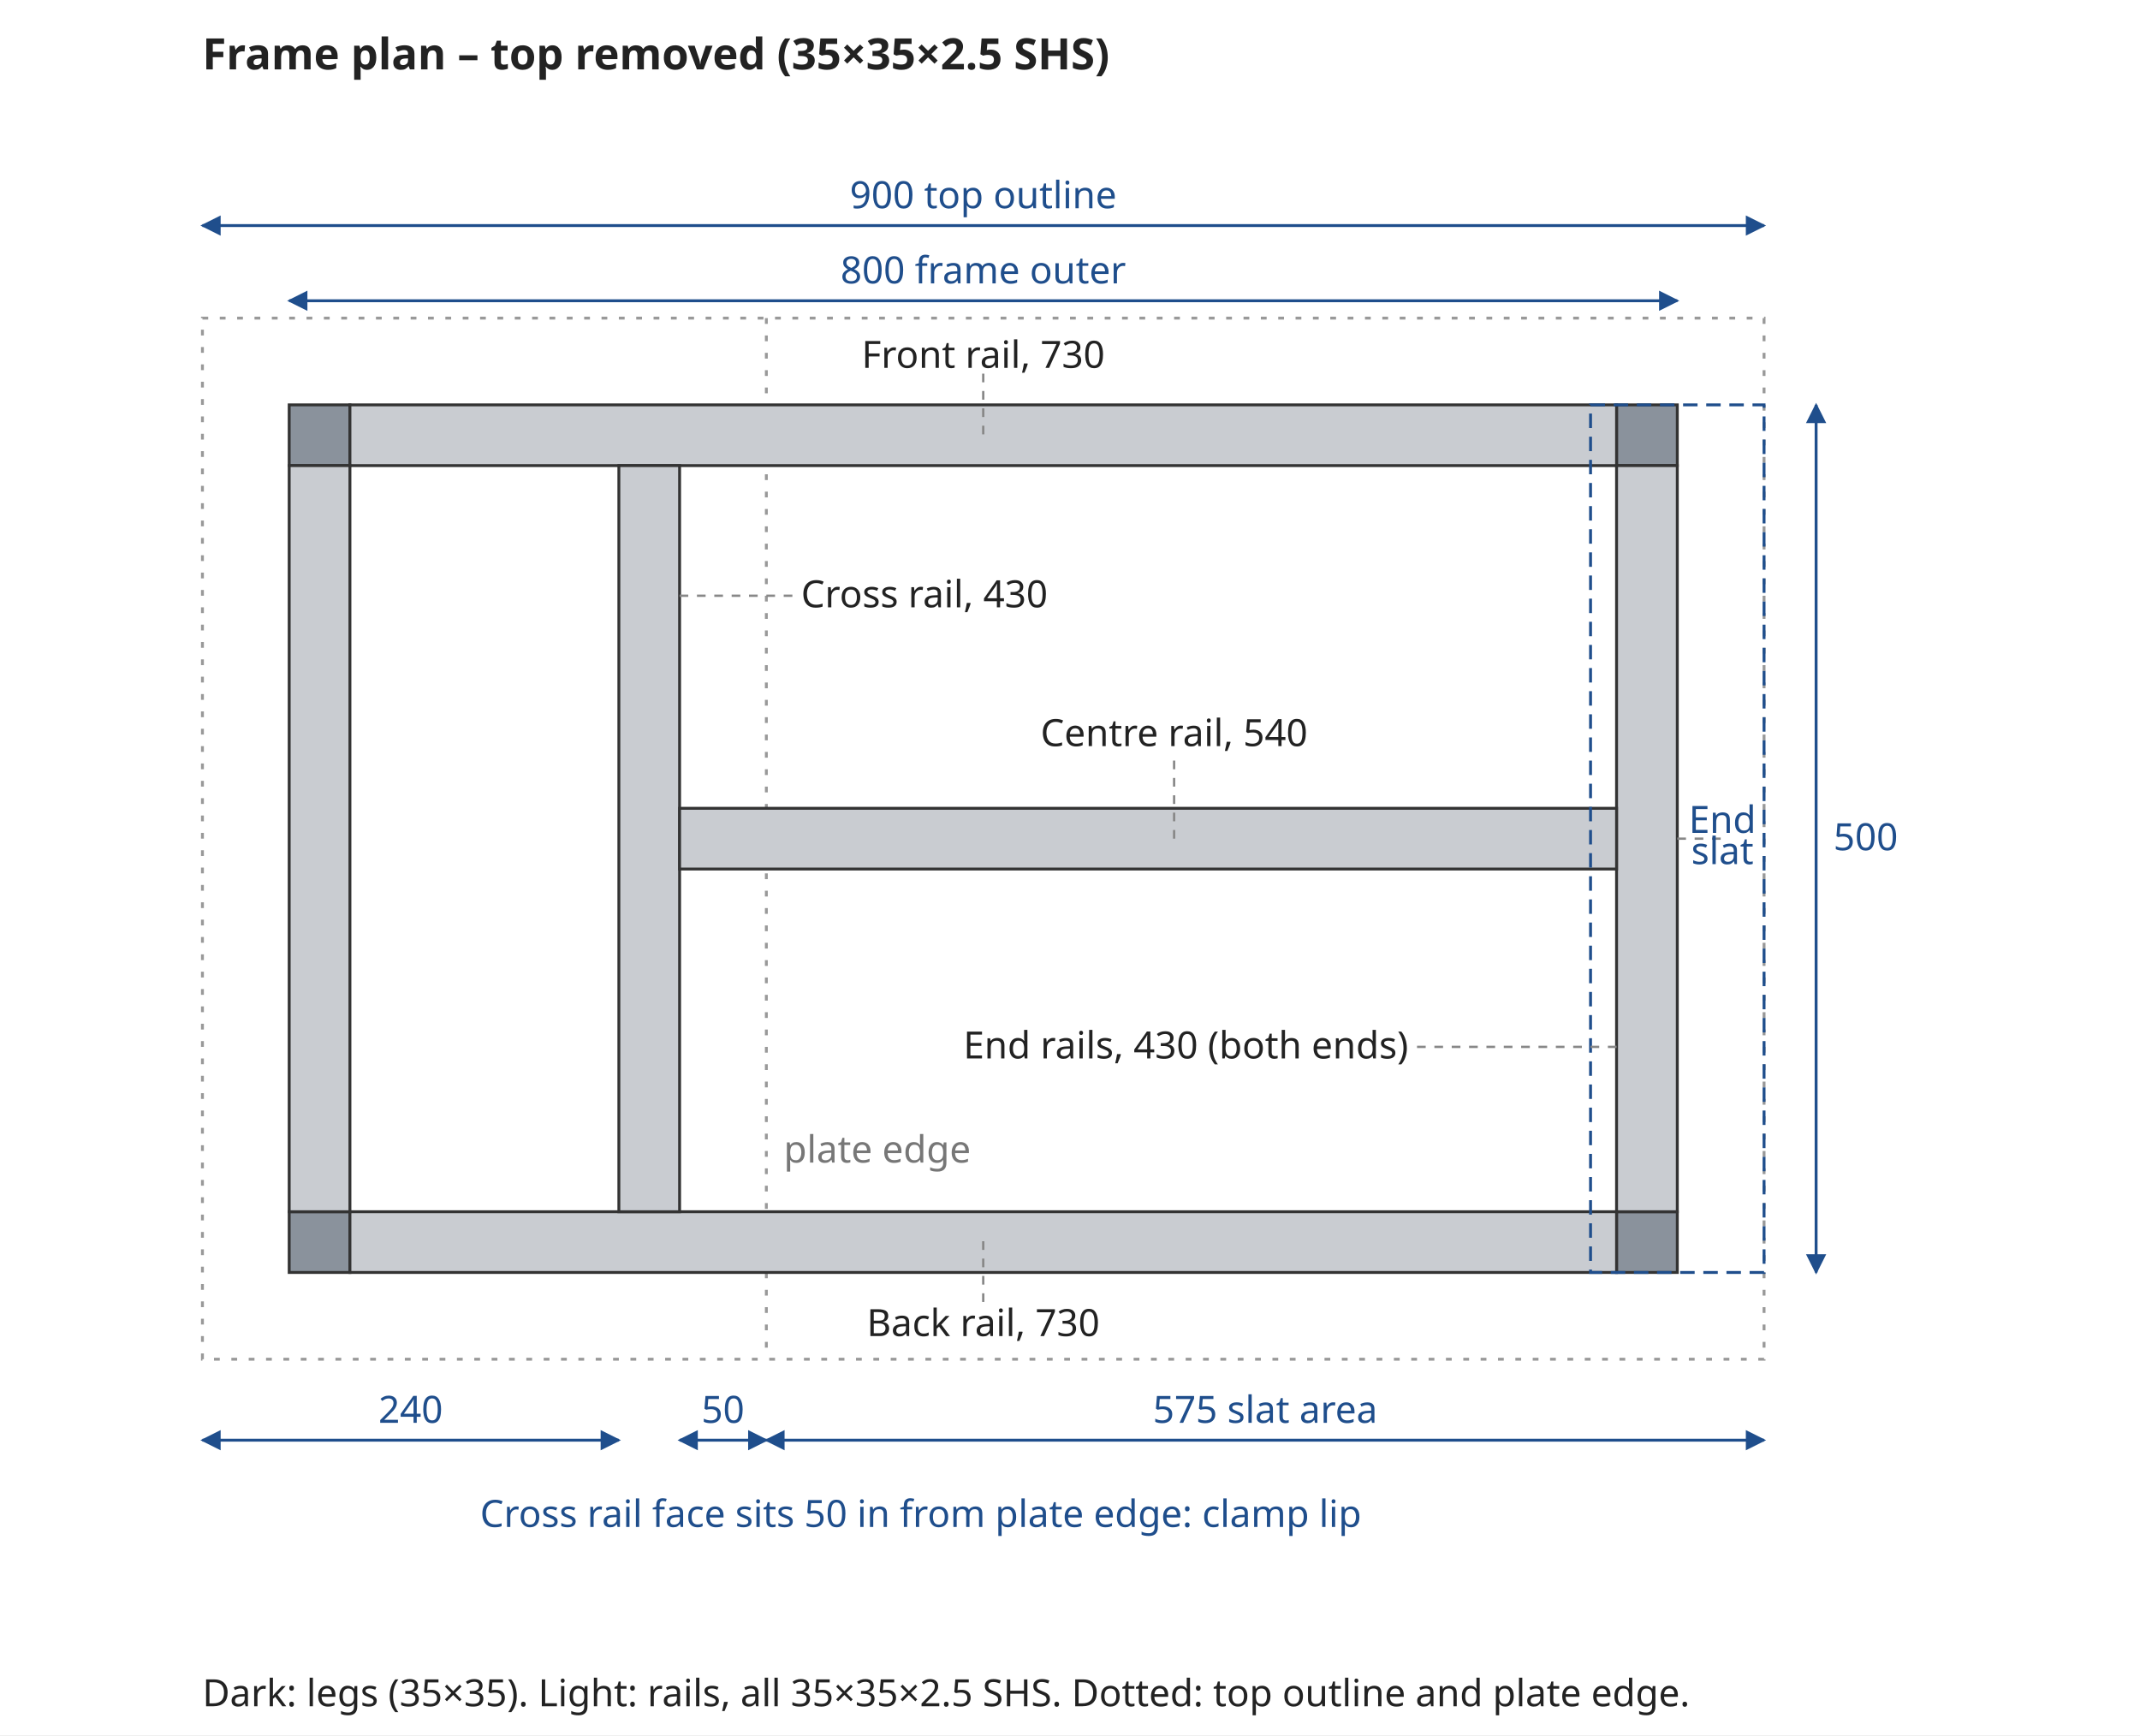
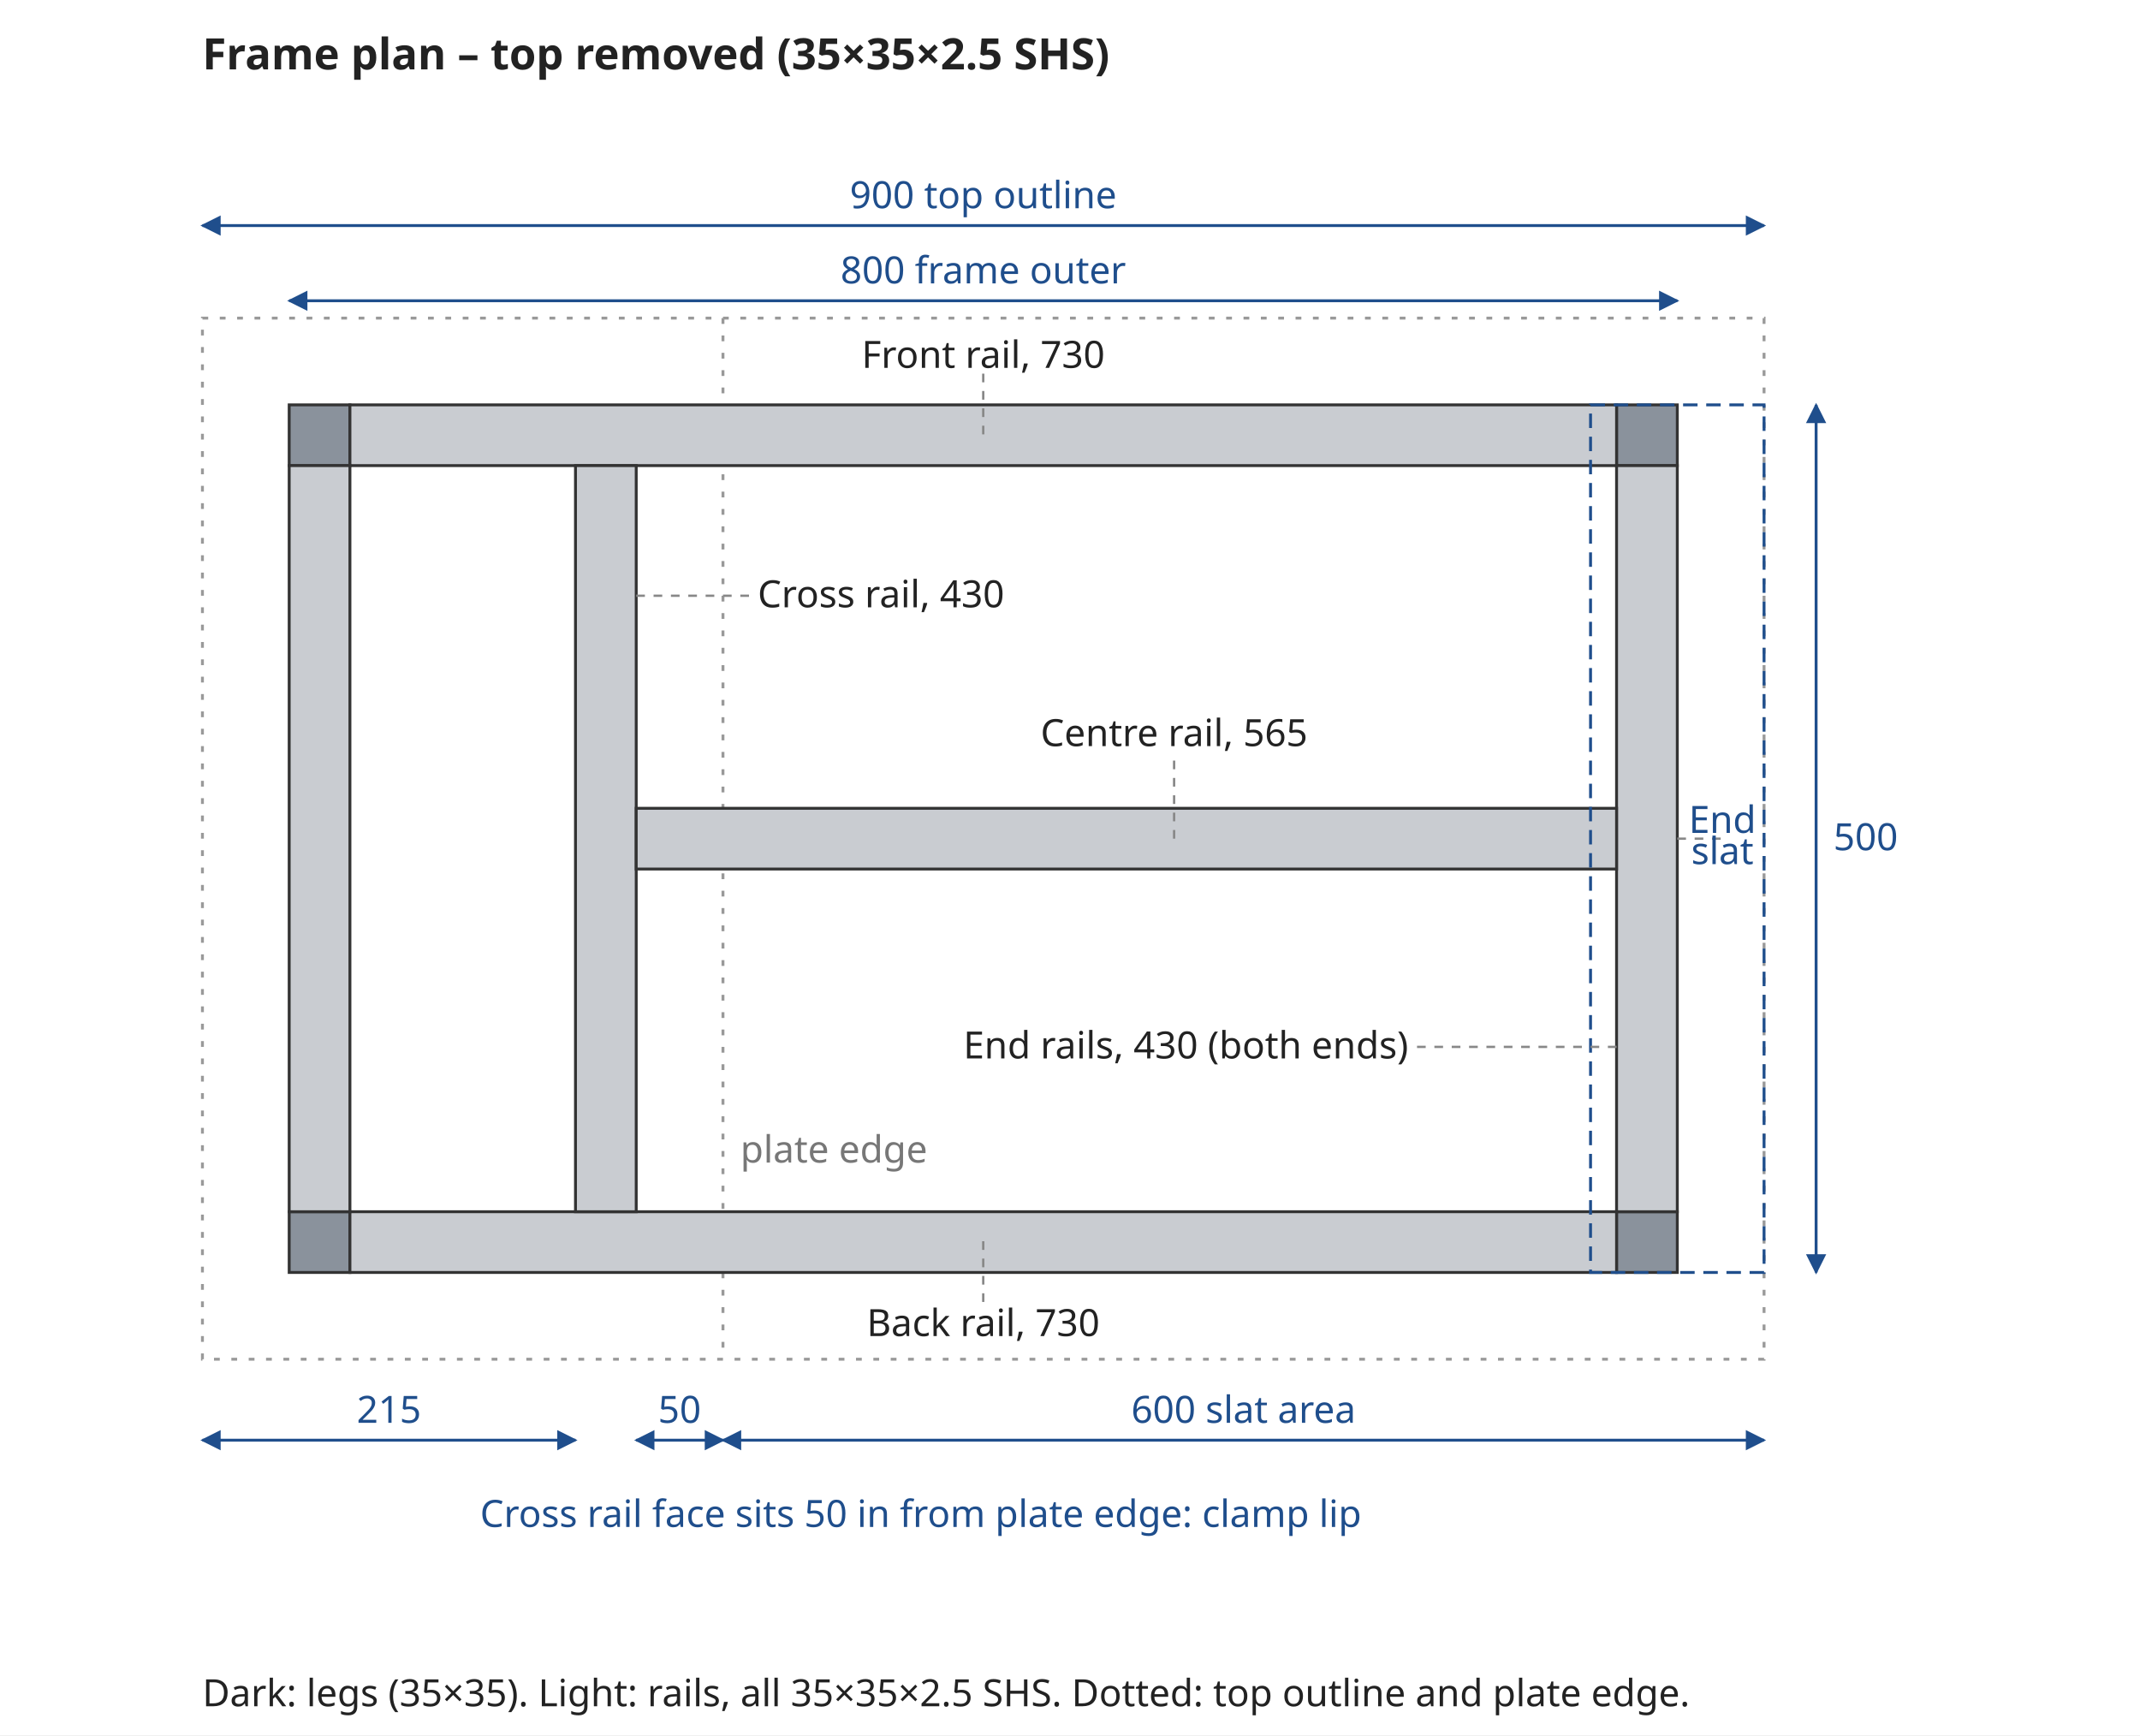
<svg xmlns="http://www.w3.org/2000/svg" width="740.0" height="600.0" viewBox="0 0 740.0 600.0">
  <style>
.bg{fill:#ffffff}.st{fill:#c9ccd1;stroke:#333;stroke-width:1}
.pl{fill:#8a929c;stroke:#333;stroke-width:1}.hid{fill:none;stroke:#555;stroke-width:1;stroke-dasharray:6 4}
.dim{stroke:#1f4e8c;stroke-width:1;fill:none}.t{font:13px sans-serif;fill:#1f4e8c}
.lbl{font:13px sans-serif;fill:#222}.h{font:bold 15px sans-serif;fill:#222}
.mesh{fill:none;stroke:#6b7a8a;stroke-width:1.5;stroke-dasharray:2 2}
</style>
  <defs>
    <marker id="a" viewBox="0 0 10 10" refX="9" refY="5" markerWidth="7" markerHeight="7" orient="auto-start-reverse">
      <path d="M0 0L10 5L0 10z" fill="#1f4e8c" />
    </marker>
  </defs>
  <rect class="bg" width="740.0" height="600.0" />
  <text class="h" x="70" y="24">Frame plan – top removed (35×35×2.5 SHS)</text>
  <rect x="70.0" y="110.0" width="540.0" height="360.0" fill="none" stroke="#999" stroke-width="1" stroke-dasharray="2 4" />
-   <line x1="265.0" y1="110.0" x2="265.0" y2="470.0" stroke="#999" stroke-width="1" stroke-dasharray="2 4" />
+   <line x1="250.0" y1="110.0" x2="250.0" y2="470.0" stroke="#999" stroke-width="1" stroke-dasharray="2 4" />
  <rect class="pl" x="100.0" y="140.0" width="21.0" height="21.0" />
  <rect class="pl" x="559.0" y="140.0" width="21.0" height="21.0" />
  <rect class="pl" x="100.0" y="419.0" width="21.0" height="21.0" />
  <rect class="pl" x="559.0" y="419.0" width="21.0" height="21.0" />
  <rect class="st" x="121.0" y="140.0" width="438.0" height="21.0" />
  <rect class="st" x="121.0" y="419.0" width="438.0" height="21.0" />
  <rect class="st" x="100.0" y="161.0" width="21.0" height="258.0" />
  <rect class="st" x="559.0" y="161.0" width="21.0" height="258.0" />
-   <rect class="st" x="214.0" y="161.0" width="21.0" height="258.0" />
-   <rect class="st" x="235.0" y="279.5" width="324.0" height="21.0" />
+   <rect class="st" x="199.0" y="161.0" width="21.0" height="258.0" />
+   <rect class="st" x="220.0" y="279.5" width="339.0" height="21.0" />
  <rect x="550.0" y="140.0" width="60.0" height="300.0" fill="none" stroke="#1f4e8c" stroke-width="1" stroke-dasharray="5 3" />
  <line x1="340.0" y1="150.2" x2="340.0" y2="128.0" stroke="#888" stroke-width="0.8" stroke-dasharray="3 3" />
  <text class="lbl" x="340.0" y="127.2" text-anchor="middle">Front rail, 730</text>
  <line x1="340.0" y1="429.2" x2="340.0" y2="452.0" stroke="#888" stroke-width="0.8" stroke-dasharray="3 3" />
  <text class="lbl" x="340.0" y="462.0" text-anchor="middle">Back rail, 730</text>
  <line x1="406.0" y1="290.0" x2="406.0" y2="260.0" stroke="#888" stroke-width="0.8" stroke-dasharray="3 3" />
-   <text class="lbl" x="406.0" y="258.0" text-anchor="middle">Centre rail, 540</text>
-   <line x1="235.0" y1="206.0" x2="274.0" y2="206.0" stroke="#888" stroke-width="0.8" stroke-dasharray="3 3" />
-   <text class="lbl" x="277.0" y="210.0" text-anchor="start">Cross rail, 430</text>
+   <text class="lbl" x="406.0" y="258.0" text-anchor="middle">Centre rail, 565</text>
+   <line x1="220.0" y1="206.0" x2="259.0" y2="206.0" stroke="#888" stroke-width="0.8" stroke-dasharray="3 3" />
+   <text class="lbl" x="262.0" y="210.0" text-anchor="start">Cross rail, 430</text>
  <line x1="559.0" y1="362.0" x2="490.0" y2="362.0" stroke="#888" stroke-width="0.8" stroke-dasharray="3 3" />
  <text class="lbl" x="487.0" y="366.0" text-anchor="end">End rails, 430 (both ends)</text>
  <line x1="580.0" y1="290.0" x2="595.6" y2="290.0" stroke="#888" stroke-width="0.8" stroke-dasharray="3 3" />
  <text class="t" x="595.6" y="288.0" text-anchor="middle">End</text>
  <text class="t" x="595.6" y="298.8" text-anchor="middle">slat</text>
-   <text class="lbl" x="271.0" y="402.0" style="fill:#777">plate edge</text>
+   <text class="lbl" x="256.0" y="402.0" style="fill:#777">plate edge</text>
  <line class="dim" x1="70.0" y1="78" x2="610.0" y2="78" marker-start="url(#a)" marker-end="url(#a)" />
  <text class="t" x="340.0" y="72" text-anchor="middle">900 top outline</text>
  <line class="dim" x1="100.0" y1="104" x2="580.0" y2="104" marker-start="url(#a)" marker-end="url(#a)" />
  <text class="t" x="340.0" y="98" text-anchor="middle">800 frame outer</text>
-   <line class="dim" x1="70.0" y1="498.0" x2="214.0" y2="498.0" marker-start="url(#a)" marker-end="url(#a)" />
-   <text class="t" x="142.0" y="492.0" text-anchor="middle">240</text>
-   <line class="dim" x1="235.0" y1="498.0" x2="265.0" y2="498.0" marker-start="url(#a)" marker-end="url(#a)" />
-   <text class="t" x="250.0" y="492.0" text-anchor="middle">50</text>
-   <line class="dim" x1="265.0" y1="498.0" x2="610.0" y2="498.0" marker-start="url(#a)" marker-end="url(#a)" />
-   <text class="t" x="437.5" y="492.0" text-anchor="middle">575 slat area</text>
+   <line class="dim" x1="70.0" y1="498.0" x2="199.0" y2="498.0" marker-start="url(#a)" marker-end="url(#a)" />
+   <text class="t" x="134.5" y="492.0" text-anchor="middle">215</text>
+   <line class="dim" x1="220.0" y1="498.0" x2="250.0" y2="498.0" marker-start="url(#a)" marker-end="url(#a)" />
+   <text class="t" x="235.0" y="492.0" text-anchor="middle">50</text>
+   <line class="dim" x1="250.0" y1="498.0" x2="610.0" y2="498.0" marker-start="url(#a)" marker-end="url(#a)" />
+   <text class="t" x="430.0" y="492.0" text-anchor="middle">600 slat area</text>
  <text class="t" x="166.0" y="528.0">Cross rail face sits 50 in from plate edge: clamp lip</text>
  <line class="dim" x1="628.0" y1="140.0" x2="628.0" y2="440.0" marker-start="url(#a)" marker-end="url(#a)" />
  <text class="t" x="634.0" y="294.0">500</text>
  <text class="lbl" x="70" y="590.0">Dark: legs (35×35). Light: rails, all 35×35×2.5 SHS. Dotted: top outline and plate edge.</text>
</svg>
